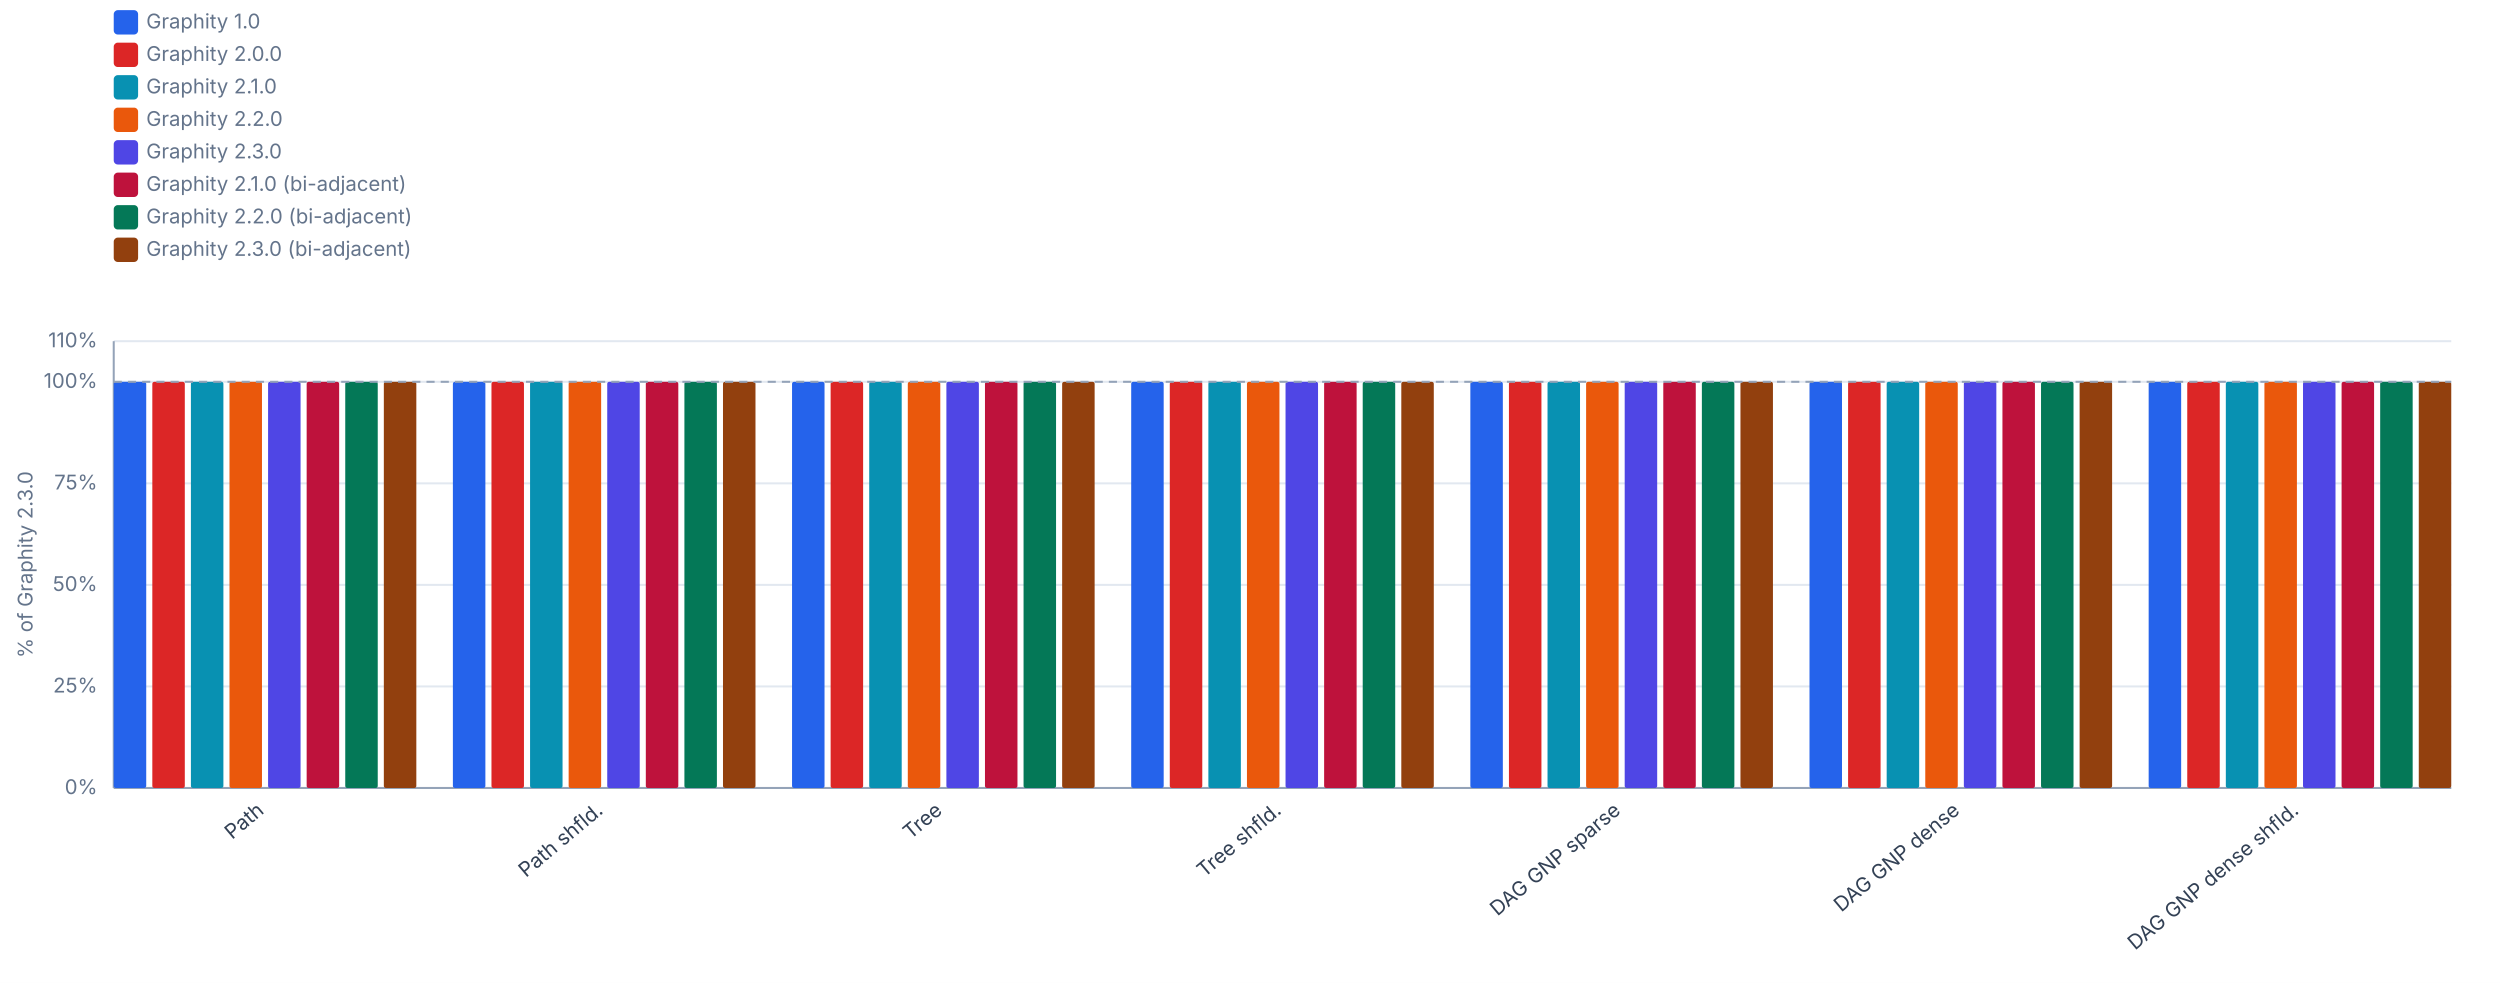
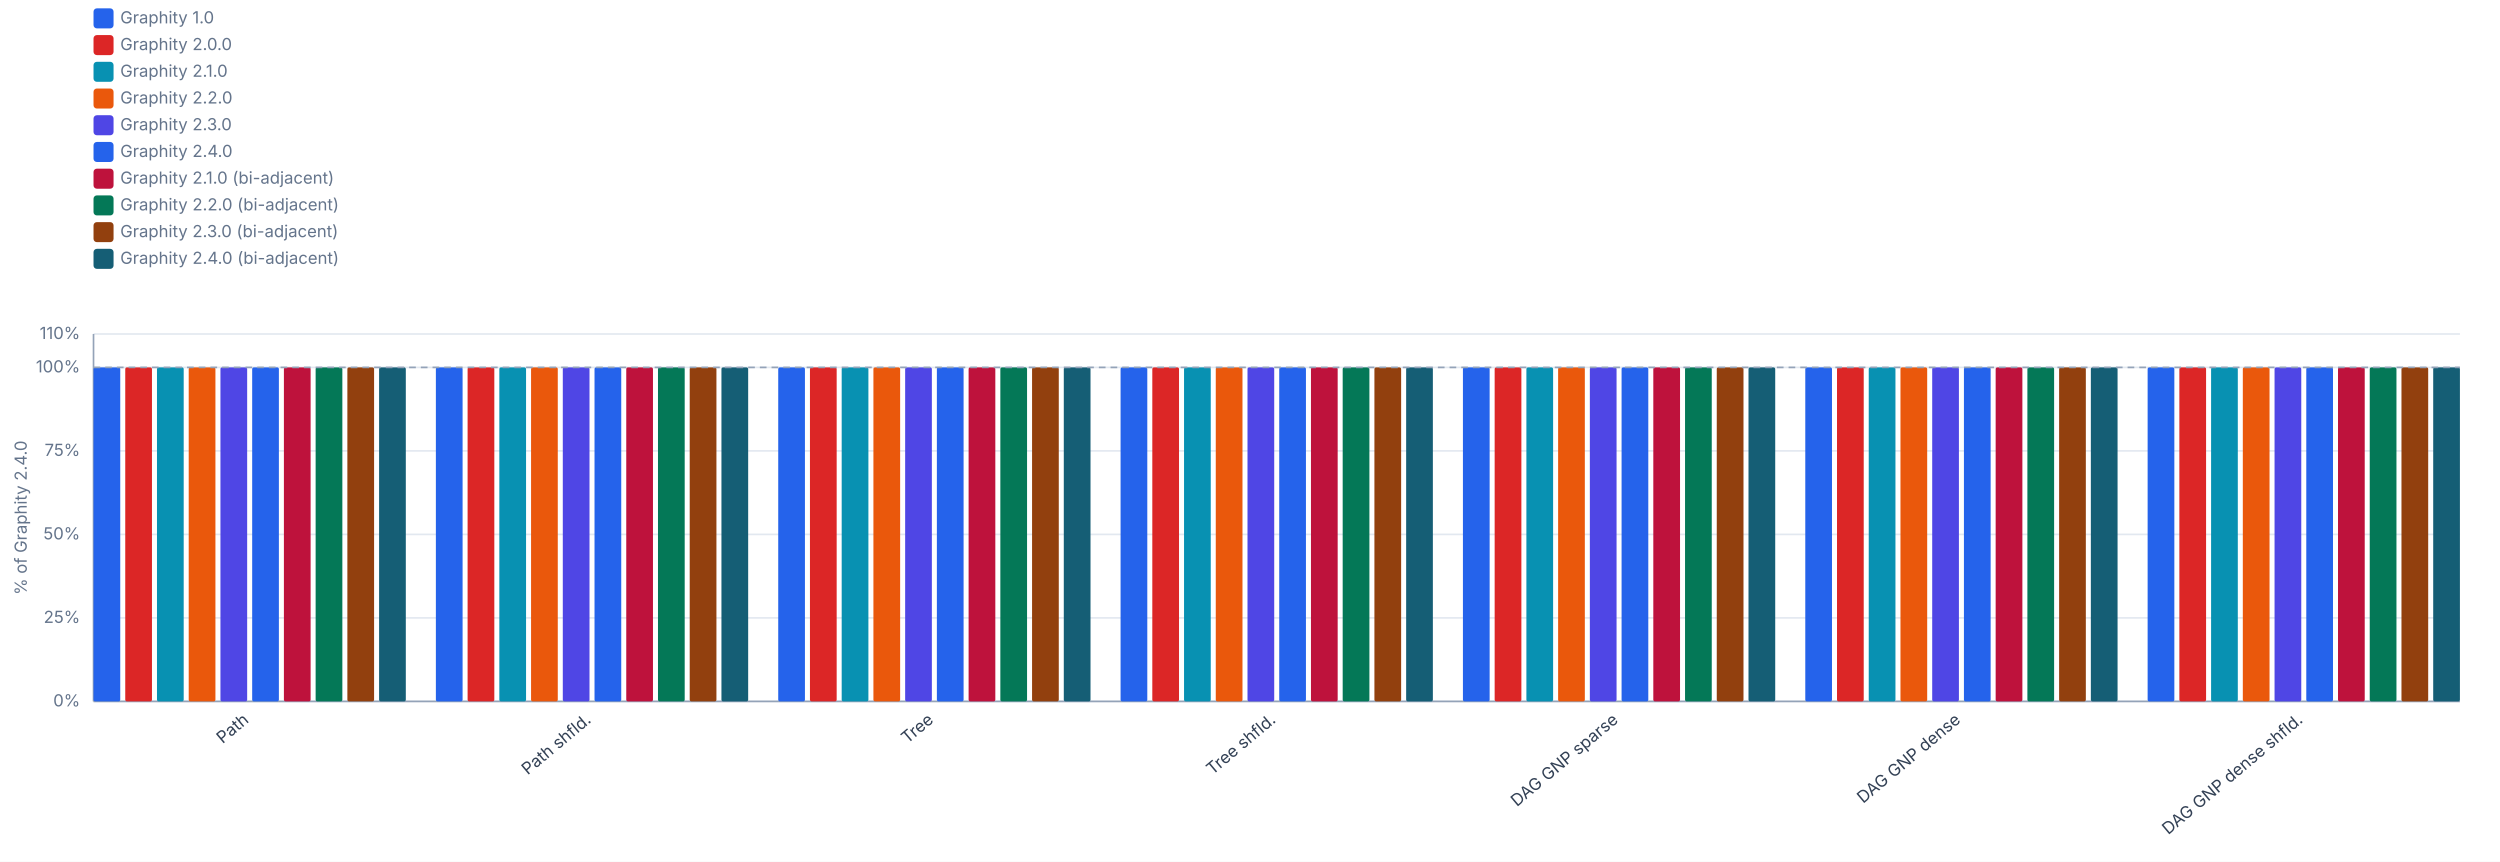
- <svg xmlns="http://www.w3.org/2000/svg" width="1231" height="484" viewBox="0 0 1231 484" role="img">
+ <svg xmlns="http://www.w3.org/2000/svg" width="1497" height="516" viewBox="0 0 1497 516" role="img">
  <style>text{font-family:ui-sans-serif,system-ui,-apple-system,Segoe UI,sans-serif;font-size:11px;fill:#334155}.axis{stroke:#94a3b8;stroke-width:1;fill:none}.grid{stroke:#e2e8f0;stroke-width:1}.ylabel{fill:#64748b;font-size:10px}.tick{fill:#64748b;font-size:10px}.xlabel{font-size:10px}</style>
-   <rect x="0" y="0" width="1231" height="484" fill="#ffffff" />
+   <rect x="0" y="0" width="1497" height="516" fill="#ffffff" />
  <rect x="56" y="5" width="12" height="12" rx="2" fill="#2563eb" />
  <text x="72" y="14" class="tick">Graphity 1.0</text>
  <rect x="56" y="21" width="12" height="12" rx="2" fill="#dc2626" />
  <text x="72" y="30" class="tick">Graphity 2.0.0</text>
  <rect x="56" y="37" width="12" height="12" rx="2" fill="#0891b2" />
  <text x="72" y="46" class="tick">Graphity 2.1.0</text>
  <rect x="56" y="53" width="12" height="12" rx="2" fill="#ea580c" />
  <text x="72" y="62" class="tick">Graphity 2.2.0</text>
  <rect x="56" y="69" width="12" height="12" rx="2" fill="#4f46e5" />
  <text x="72" y="78" class="tick">Graphity 2.3.0</text>
-   <rect x="56" y="85" width="12" height="12" rx="2" fill="#be123c" />
-   <text x="72" y="94" class="tick">Graphity 2.1.0 (bi-adjacent)</text>
-   <rect x="56" y="101" width="12" height="12" rx="2" fill="#047857" />
-   <text x="72" y="110" class="tick">Graphity 2.2.0 (bi-adjacent)</text>
-   <rect x="56" y="117" width="12" height="12" rx="2" fill="#92400e" />
-   <text x="72" y="126" class="tick">Graphity 2.3.0 (bi-adjacent)</text>
-   <line class="grid" x1="56" y1="388.0" x2="1207" y2="388.0" />
-   <text class="tick" x="48" y="391.0" text-anchor="end">0%</text>
-   <line class="grid" x1="56" y1="338.0" x2="1207" y2="338.0" />
-   <text class="tick" x="48" y="341.0" text-anchor="end">25%</text>
-   <line class="grid" x1="56" y1="288.0" x2="1207" y2="288.0" />
-   <text class="tick" x="48" y="291.0" text-anchor="end">50%</text>
-   <line class="grid" x1="56" y1="238.0" x2="1207" y2="238.0" />
-   <text class="tick" x="48" y="241.0" text-anchor="end">75%</text>
-   <line class="grid" x1="56" y1="188.0" x2="1207" y2="188.0" />
-   <text class="tick" x="48" y="191.0" text-anchor="end">100%</text>
-   <line class="grid" x1="56" y1="168.0" x2="1207" y2="168.0" />
-   <text class="tick" x="48" y="171.0" text-anchor="end">110%</text>
-   <line class="axis" x1="56" y1="168" x2="56" y2="388" />
-   <line class="axis" x1="56" y1="388" x2="1207" y2="388" />
-   <text class="ylabel" x="16" y="278.0" text-anchor="middle" transform="rotate(-90 16 278.0)">% of Graphity 2.3.0</text>
-   <text class="xlabel" x="130.5" y="400.0" text-anchor="end" transform="rotate(-40 130.5 400.0)">Path</text>
-   <rect x="56.0" y="188.0" width="16" height="200.0" fill="#2563eb" rx="1" />
-   <rect x="75.0" y="188.0" width="16" height="200.0" fill="#dc2626" rx="1" />
-   <rect x="94.0" y="188.0" width="16" height="200.0" fill="#0891b2" rx="1" />
-   <rect x="113.0" y="188.0" width="16" height="200.0" fill="#ea580c" rx="1" />
-   <rect x="132.0" y="188.0" width="16" height="200.0" fill="#4f46e5" rx="1" />
-   <rect x="151.0" y="188.0" width="16" height="200.0" fill="#be123c" rx="1" />
-   <rect x="170.0" y="188.0" width="16" height="200.0" fill="#047857" rx="1" />
-   <rect x="189.0" y="188.0" width="16" height="200.0" fill="#92400e" rx="1" />
-   <text class="xlabel" x="297.5" y="400.0" text-anchor="end" transform="rotate(-40 297.5 400.0)">Path shfld.</text>
-   <rect x="223.0" y="188.0" width="16" height="200.0" fill="#2563eb" rx="1" />
-   <rect x="242.0" y="188.0" width="16" height="200.0" fill="#dc2626" rx="1" />
-   <rect x="261.0" y="188.0" width="16" height="200.0" fill="#0891b2" rx="1" />
-   <rect x="280.0" y="188.0" width="16" height="200.0" fill="#ea580c" rx="1" />
-   <rect x="299.0" y="188.0" width="16" height="200.0" fill="#4f46e5" rx="1" />
-   <rect x="318.0" y="188.0" width="16" height="200.0" fill="#be123c" rx="1" />
-   <rect x="337.0" y="188.0" width="16" height="200.0" fill="#047857" rx="1" />
-   <rect x="356.0" y="188.0" width="16" height="200.0" fill="#92400e" rx="1" />
-   <text class="xlabel" x="464.5" y="400.0" text-anchor="end" transform="rotate(-40 464.5 400.0)">Tree</text>
-   <rect x="390.0" y="188.0" width="16" height="200.0" fill="#2563eb" rx="1" />
-   <rect x="409.0" y="188.0" width="16" height="200.0" fill="#dc2626" rx="1" />
-   <rect x="428.0" y="188.0" width="16" height="200.0" fill="#0891b2" rx="1" />
-   <rect x="447.0" y="188.0" width="16" height="200.0" fill="#ea580c" rx="1" />
-   <rect x="466.0" y="188.0" width="16" height="200.0" fill="#4f46e5" rx="1" />
-   <rect x="485.0" y="188.0" width="16" height="200.0" fill="#be123c" rx="1" />
-   <rect x="504.0" y="188.0" width="16" height="200.0" fill="#047857" rx="1" />
-   <rect x="523.0" y="188.0" width="16" height="200.0" fill="#92400e" rx="1" />
-   <text class="xlabel" x="631.5" y="400.0" text-anchor="end" transform="rotate(-40 631.5 400.0)">Tree shfld.</text>
-   <rect x="557.0" y="188.0" width="16" height="200.0" fill="#2563eb" rx="1" />
-   <rect x="576.0" y="188.0" width="16" height="200.0" fill="#dc2626" rx="1" />
-   <rect x="595.0" y="188.0" width="16" height="200.0" fill="#0891b2" rx="1" />
-   <rect x="614.0" y="188.0" width="16" height="200.0" fill="#ea580c" rx="1" />
-   <rect x="633.0" y="188.0" width="16" height="200.0" fill="#4f46e5" rx="1" />
-   <rect x="652.0" y="188.0" width="16" height="200.0" fill="#be123c" rx="1" />
-   <rect x="671.0" y="188.0" width="16" height="200.0" fill="#047857" rx="1" />
-   <rect x="690.0" y="188.0" width="16" height="200.0" fill="#92400e" rx="1" />
-   <text class="xlabel" x="798.5" y="400.0" text-anchor="end" transform="rotate(-40 798.5 400.0)">DAG GNP sparse</text>
-   <rect x="724.0" y="188.0" width="16" height="200.0" fill="#2563eb" rx="1" />
-   <rect x="743.0" y="188.0" width="16" height="200.0" fill="#dc2626" rx="1" />
-   <rect x="762.0" y="188.0" width="16" height="200.0" fill="#0891b2" rx="1" />
-   <rect x="781.0" y="188.0" width="16" height="200.0" fill="#ea580c" rx="1" />
-   <rect x="800.0" y="188.0" width="16" height="200.0" fill="#4f46e5" rx="1" />
-   <rect x="819.0" y="188.0" width="16" height="200.0" fill="#be123c" rx="1" />
-   <rect x="838.0" y="188.0" width="16" height="200.0" fill="#047857" rx="1" />
-   <rect x="857.0" y="188.0" width="16" height="200.0" fill="#92400e" rx="1" />
-   <text class="xlabel" x="965.5" y="400.0" text-anchor="end" transform="rotate(-40 965.5 400.0)">DAG GNP dense</text>
-   <rect x="891.0" y="188.0" width="16" height="200.0" fill="#2563eb" rx="1" />
-   <rect x="910.0" y="188.0" width="16" height="200.0" fill="#dc2626" rx="1" />
-   <rect x="929.0" y="188.0" width="16" height="200.0" fill="#0891b2" rx="1" />
-   <rect x="948.0" y="188.0" width="16" height="200.0" fill="#ea580c" rx="1" />
-   <rect x="967.0" y="188.0" width="16" height="200.0" fill="#4f46e5" rx="1" />
-   <rect x="986.0" y="188.0" width="16" height="200.0" fill="#be123c" rx="1" />
-   <rect x="1005.0" y="188.0" width="16" height="200.0" fill="#047857" rx="1" />
-   <rect x="1024.0" y="188.0" width="16" height="200.0" fill="#92400e" rx="1" />
-   <text class="xlabel" x="1132.5" y="400.0" text-anchor="end" transform="rotate(-40 1132.5 400.0)">DAG GNP dense shfld.</text>
-   <rect x="1058.0" y="188.0" width="16" height="200.0" fill="#2563eb" rx="1" />
-   <rect x="1077.0" y="188.0" width="16" height="200.0" fill="#dc2626" rx="1" />
-   <rect x="1096.0" y="188.0" width="16" height="200.0" fill="#0891b2" rx="1" />
-   <rect x="1115.0" y="188.0" width="16" height="200.0" fill="#ea580c" rx="1" />
-   <rect x="1134.0" y="188.0" width="16" height="200.0" fill="#4f46e5" rx="1" />
-   <rect x="1153.0" y="188.0" width="16" height="200.0" fill="#be123c" rx="1" />
-   <rect x="1172.0" y="188.0" width="16" height="200.0" fill="#047857" rx="1" />
-   <rect x="1191.0" y="188.0" width="16" height="200.0" fill="#92400e" rx="1" />
-   <line x1="56" y1="188.0" x2="1207" y2="188.0" stroke="#94a3b8" stroke-width="1" stroke-dasharray="4 3" />
+   <rect x="56" y="85" width="12" height="12" rx="2" fill="#2563eb" />
+   <text x="72" y="94" class="tick">Graphity 2.4.0</text>
+   <rect x="56" y="101" width="12" height="12" rx="2" fill="#be123c" />
+   <text x="72" y="110" class="tick">Graphity 2.1.0 (bi-adjacent)</text>
+   <rect x="56" y="117" width="12" height="12" rx="2" fill="#047857" />
+   <text x="72" y="126" class="tick">Graphity 2.2.0 (bi-adjacent)</text>
+   <rect x="56" y="133" width="12" height="12" rx="2" fill="#92400e" />
+   <text x="72" y="142" class="tick">Graphity 2.3.0 (bi-adjacent)</text>
+   <rect x="56" y="149" width="12" height="12" rx="2" fill="#155e75" />
+   <text x="72" y="158" class="tick">Graphity 2.4.0 (bi-adjacent)</text>
+   <line class="grid" x1="56" y1="420.0" x2="1473" y2="420.0" />
+   <text class="tick" x="48" y="423.0" text-anchor="end">0%</text>
+   <line class="grid" x1="56" y1="370.0" x2="1473" y2="370.0" />
+   <text class="tick" x="48" y="373.0" text-anchor="end">25%</text>
+   <line class="grid" x1="56" y1="320.0" x2="1473" y2="320.0" />
+   <text class="tick" x="48" y="323.0" text-anchor="end">50%</text>
+   <line class="grid" x1="56" y1="270.0" x2="1473" y2="270.0" />
+   <text class="tick" x="48" y="273.0" text-anchor="end">75%</text>
+   <line class="grid" x1="56" y1="220.0" x2="1473" y2="220.0" />
+   <text class="tick" x="48" y="223.0" text-anchor="end">100%</text>
+   <line class="grid" x1="56" y1="200.0" x2="1473" y2="200.0" />
+   <text class="tick" x="48" y="203.0" text-anchor="end">110%</text>
+   <line class="axis" x1="56" y1="200" x2="56" y2="420" />
+   <line class="axis" x1="56" y1="420" x2="1473" y2="420" />
+   <text class="ylabel" x="16" y="310.0" text-anchor="middle" transform="rotate(-90 16 310.0)">% of Graphity 2.4.0</text>
+   <text class="xlabel" x="149.5" y="432.0" text-anchor="end" transform="rotate(-40 149.5 432.0)">Path</text>
+   <rect x="56.0" y="220.0" width="16" height="200.0" fill="#2563eb" rx="1" />
+   <rect x="75.0" y="220.0" width="16" height="200.0" fill="#dc2626" rx="1" />
+   <rect x="94.0" y="220.0" width="16" height="200.0" fill="#0891b2" rx="1" />
+   <rect x="113.0" y="220.0" width="16" height="200.0" fill="#ea580c" rx="1" />
+   <rect x="132.0" y="220.0" width="16" height="200.0" fill="#4f46e5" rx="1" />
+   <rect x="151.0" y="220.0" width="16" height="200.0" fill="#2563eb" rx="1" />
+   <rect x="170.0" y="220.0" width="16" height="200.0" fill="#be123c" rx="1" />
+   <rect x="189.0" y="220.0" width="16" height="200.0" fill="#047857" rx="1" />
+   <rect x="208.0" y="220.0" width="16" height="200.0" fill="#92400e" rx="1" />
+   <rect x="227.0" y="220.0" width="16" height="200.0" fill="#155e75" rx="1" />
+   <text class="xlabel" x="354.5" y="432.0" text-anchor="end" transform="rotate(-40 354.5 432.0)">Path shfld.</text>
+   <rect x="261.0" y="220.0" width="16" height="200.0" fill="#2563eb" rx="1" />
+   <rect x="280.0" y="220.0" width="16" height="200.0" fill="#dc2626" rx="1" />
+   <rect x="299.0" y="220.0" width="16" height="200.0" fill="#0891b2" rx="1" />
+   <rect x="318.0" y="220.0" width="16" height="200.0" fill="#ea580c" rx="1" />
+   <rect x="337.0" y="220.0" width="16" height="200.0" fill="#4f46e5" rx="1" />
+   <rect x="356.0" y="220.0" width="16" height="200.0" fill="#2563eb" rx="1" />
+   <rect x="375.0" y="220.0" width="16" height="200.0" fill="#be123c" rx="1" />
+   <rect x="394.0" y="220.0" width="16" height="200.0" fill="#047857" rx="1" />
+   <rect x="413.0" y="220.0" width="16" height="200.0" fill="#92400e" rx="1" />
+   <rect x="432.0" y="220.0" width="16" height="200.0" fill="#155e75" rx="1" />
+   <text class="xlabel" x="559.5" y="432.0" text-anchor="end" transform="rotate(-40 559.5 432.0)">Tree</text>
+   <rect x="466.0" y="220.0" width="16" height="200.0" fill="#2563eb" rx="1" />
+   <rect x="485.0" y="220.0" width="16" height="200.0" fill="#dc2626" rx="1" />
+   <rect x="504.0" y="220.0" width="16" height="200.0" fill="#0891b2" rx="1" />
+   <rect x="523.0" y="220.0" width="16" height="200.0" fill="#ea580c" rx="1" />
+   <rect x="542.0" y="220.0" width="16" height="200.0" fill="#4f46e5" rx="1" />
+   <rect x="561.0" y="220.0" width="16" height="200.0" fill="#2563eb" rx="1" />
+   <rect x="580.0" y="220.0" width="16" height="200.0" fill="#be123c" rx="1" />
+   <rect x="599.0" y="220.0" width="16" height="200.0" fill="#047857" rx="1" />
+   <rect x="618.0" y="220.0" width="16" height="200.0" fill="#92400e" rx="1" />
+   <rect x="637.0" y="220.0" width="16" height="200.0" fill="#155e75" rx="1" />
+   <text class="xlabel" x="764.5" y="432.0" text-anchor="end" transform="rotate(-40 764.5 432.0)">Tree shfld.</text>
+   <rect x="671.0" y="220.0" width="16" height="200.0" fill="#2563eb" rx="1" />
+   <rect x="690.0" y="220.0" width="16" height="200.0" fill="#dc2626" rx="1" />
+   <rect x="709.0" y="220.0" width="16" height="200.0" fill="#0891b2" rx="1" />
+   <rect x="728.0" y="220.0" width="16" height="200.0" fill="#ea580c" rx="1" />
+   <rect x="747.0" y="220.0" width="16" height="200.0" fill="#4f46e5" rx="1" />
+   <rect x="766.0" y="220.0" width="16" height="200.0" fill="#2563eb" rx="1" />
+   <rect x="785.0" y="220.0" width="16" height="200.0" fill="#be123c" rx="1" />
+   <rect x="804.0" y="220.0" width="16" height="200.0" fill="#047857" rx="1" />
+   <rect x="823.0" y="220.0" width="16" height="200.0" fill="#92400e" rx="1" />
+   <rect x="842.0" y="220.0" width="16" height="200.0" fill="#155e75" rx="1" />
+   <text class="xlabel" x="969.5" y="432.0" text-anchor="end" transform="rotate(-40 969.5 432.0)">DAG GNP sparse</text>
+   <rect x="876.0" y="220.0" width="16" height="200.0" fill="#2563eb" rx="1" />
+   <rect x="895.0" y="220.0" width="16" height="200.0" fill="#dc2626" rx="1" />
+   <rect x="914.0" y="220.0" width="16" height="200.0" fill="#0891b2" rx="1" />
+   <rect x="933.0" y="220.0" width="16" height="200.0" fill="#ea580c" rx="1" />
+   <rect x="952.0" y="220.0" width="16" height="200.0" fill="#4f46e5" rx="1" />
+   <rect x="971.0" y="220.0" width="16" height="200.0" fill="#2563eb" rx="1" />
+   <rect x="990.0" y="220.0" width="16" height="200.0" fill="#be123c" rx="1" />
+   <rect x="1009.0" y="220.0" width="16" height="200.0" fill="#047857" rx="1" />
+   <rect x="1028.0" y="220.0" width="16" height="200.0" fill="#92400e" rx="1" />
+   <rect x="1047.0" y="220.0" width="16" height="200.0" fill="#155e75" rx="1" />
+   <text class="xlabel" x="1174.5" y="432.0" text-anchor="end" transform="rotate(-40 1174.5 432.0)">DAG GNP dense</text>
+   <rect x="1081.0" y="220.0" width="16" height="200.0" fill="#2563eb" rx="1" />
+   <rect x="1100.0" y="220.0" width="16" height="200.0" fill="#dc2626" rx="1" />
+   <rect x="1119.0" y="220.0" width="16" height="200.0" fill="#0891b2" rx="1" />
+   <rect x="1138.0" y="220.0" width="16" height="200.0" fill="#ea580c" rx="1" />
+   <rect x="1157.0" y="220.0" width="16" height="200.0" fill="#4f46e5" rx="1" />
+   <rect x="1176.0" y="220.0" width="16" height="200.0" fill="#2563eb" rx="1" />
+   <rect x="1195.0" y="220.0" width="16" height="200.0" fill="#be123c" rx="1" />
+   <rect x="1214.0" y="220.0" width="16" height="200.0" fill="#047857" rx="1" />
+   <rect x="1233.0" y="220.0" width="16" height="200.0" fill="#92400e" rx="1" />
+   <rect x="1252.0" y="220.0" width="16" height="200.0" fill="#155e75" rx="1" />
+   <text class="xlabel" x="1379.5" y="432.0" text-anchor="end" transform="rotate(-40 1379.5 432.0)">DAG GNP dense shfld.</text>
+   <rect x="1286.0" y="220.0" width="16" height="200.0" fill="#2563eb" rx="1" />
+   <rect x="1305.0" y="220.0" width="16" height="200.0" fill="#dc2626" rx="1" />
+   <rect x="1324.0" y="220.0" width="16" height="200.0" fill="#0891b2" rx="1" />
+   <rect x="1343.0" y="220.0" width="16" height="200.0" fill="#ea580c" rx="1" />
+   <rect x="1362.0" y="220.0" width="16" height="200.0" fill="#4f46e5" rx="1" />
+   <rect x="1381.0" y="220.0" width="16" height="200.0" fill="#2563eb" rx="1" />
+   <rect x="1400.0" y="220.0" width="16" height="200.0" fill="#be123c" rx="1" />
+   <rect x="1419.0" y="220.0" width="16" height="200.0" fill="#047857" rx="1" />
+   <rect x="1438.0" y="220.0" width="16" height="200.0" fill="#92400e" rx="1" />
+   <rect x="1457.0" y="220.0" width="16" height="200.0" fill="#155e75" rx="1" />
+   <line x1="56" y1="220.0" x2="1473" y2="220.0" stroke="#94a3b8" stroke-width="1" stroke-dasharray="4 3" />
</svg>
